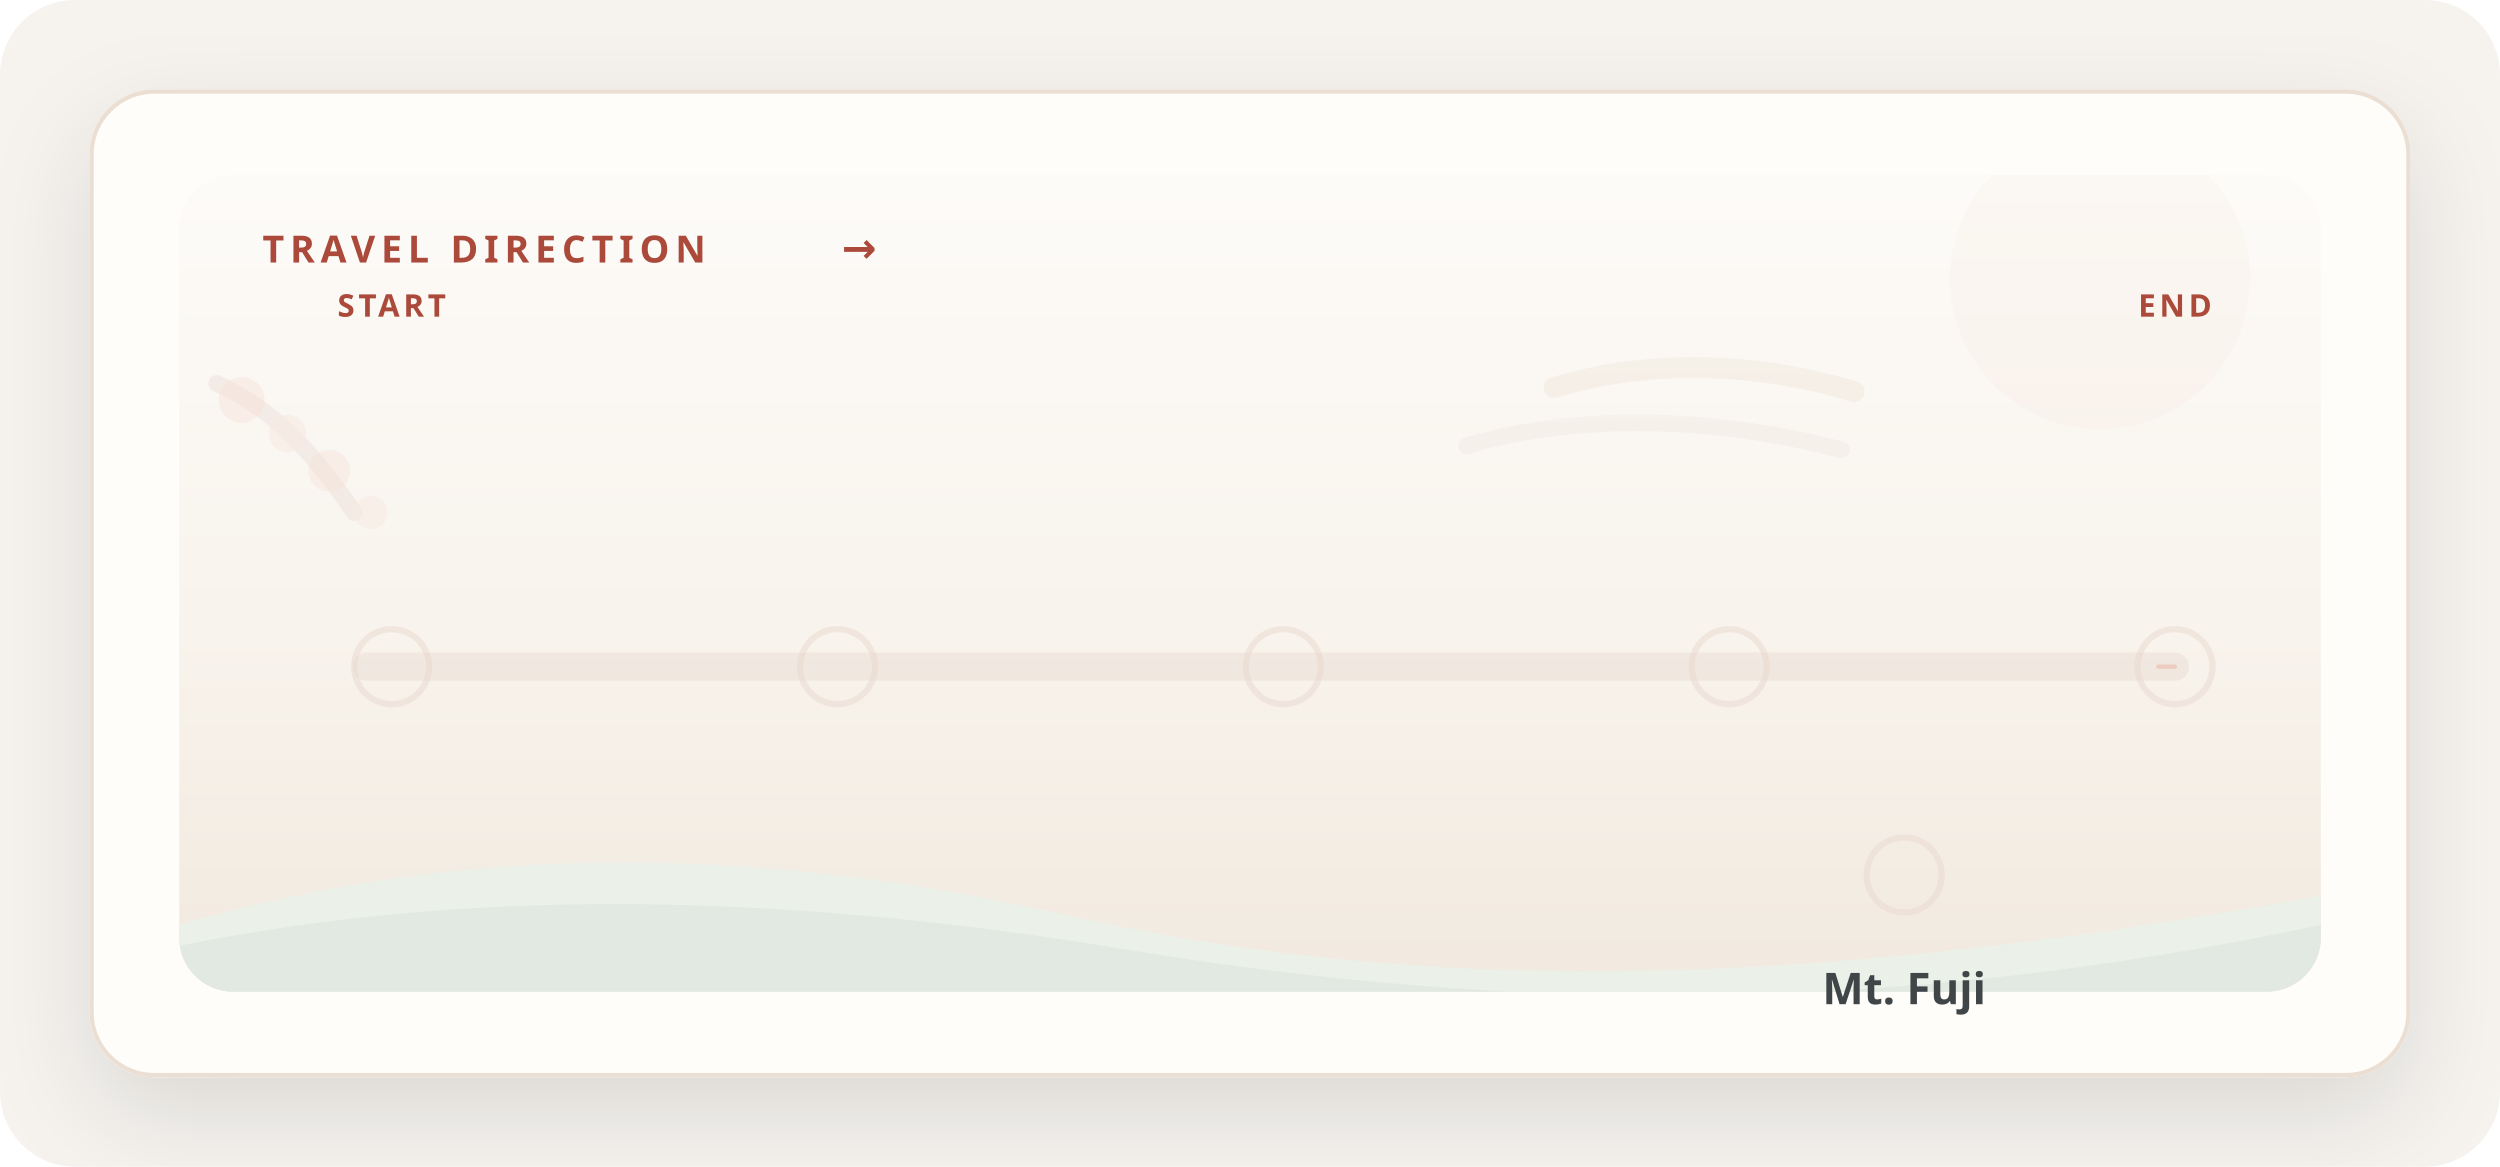
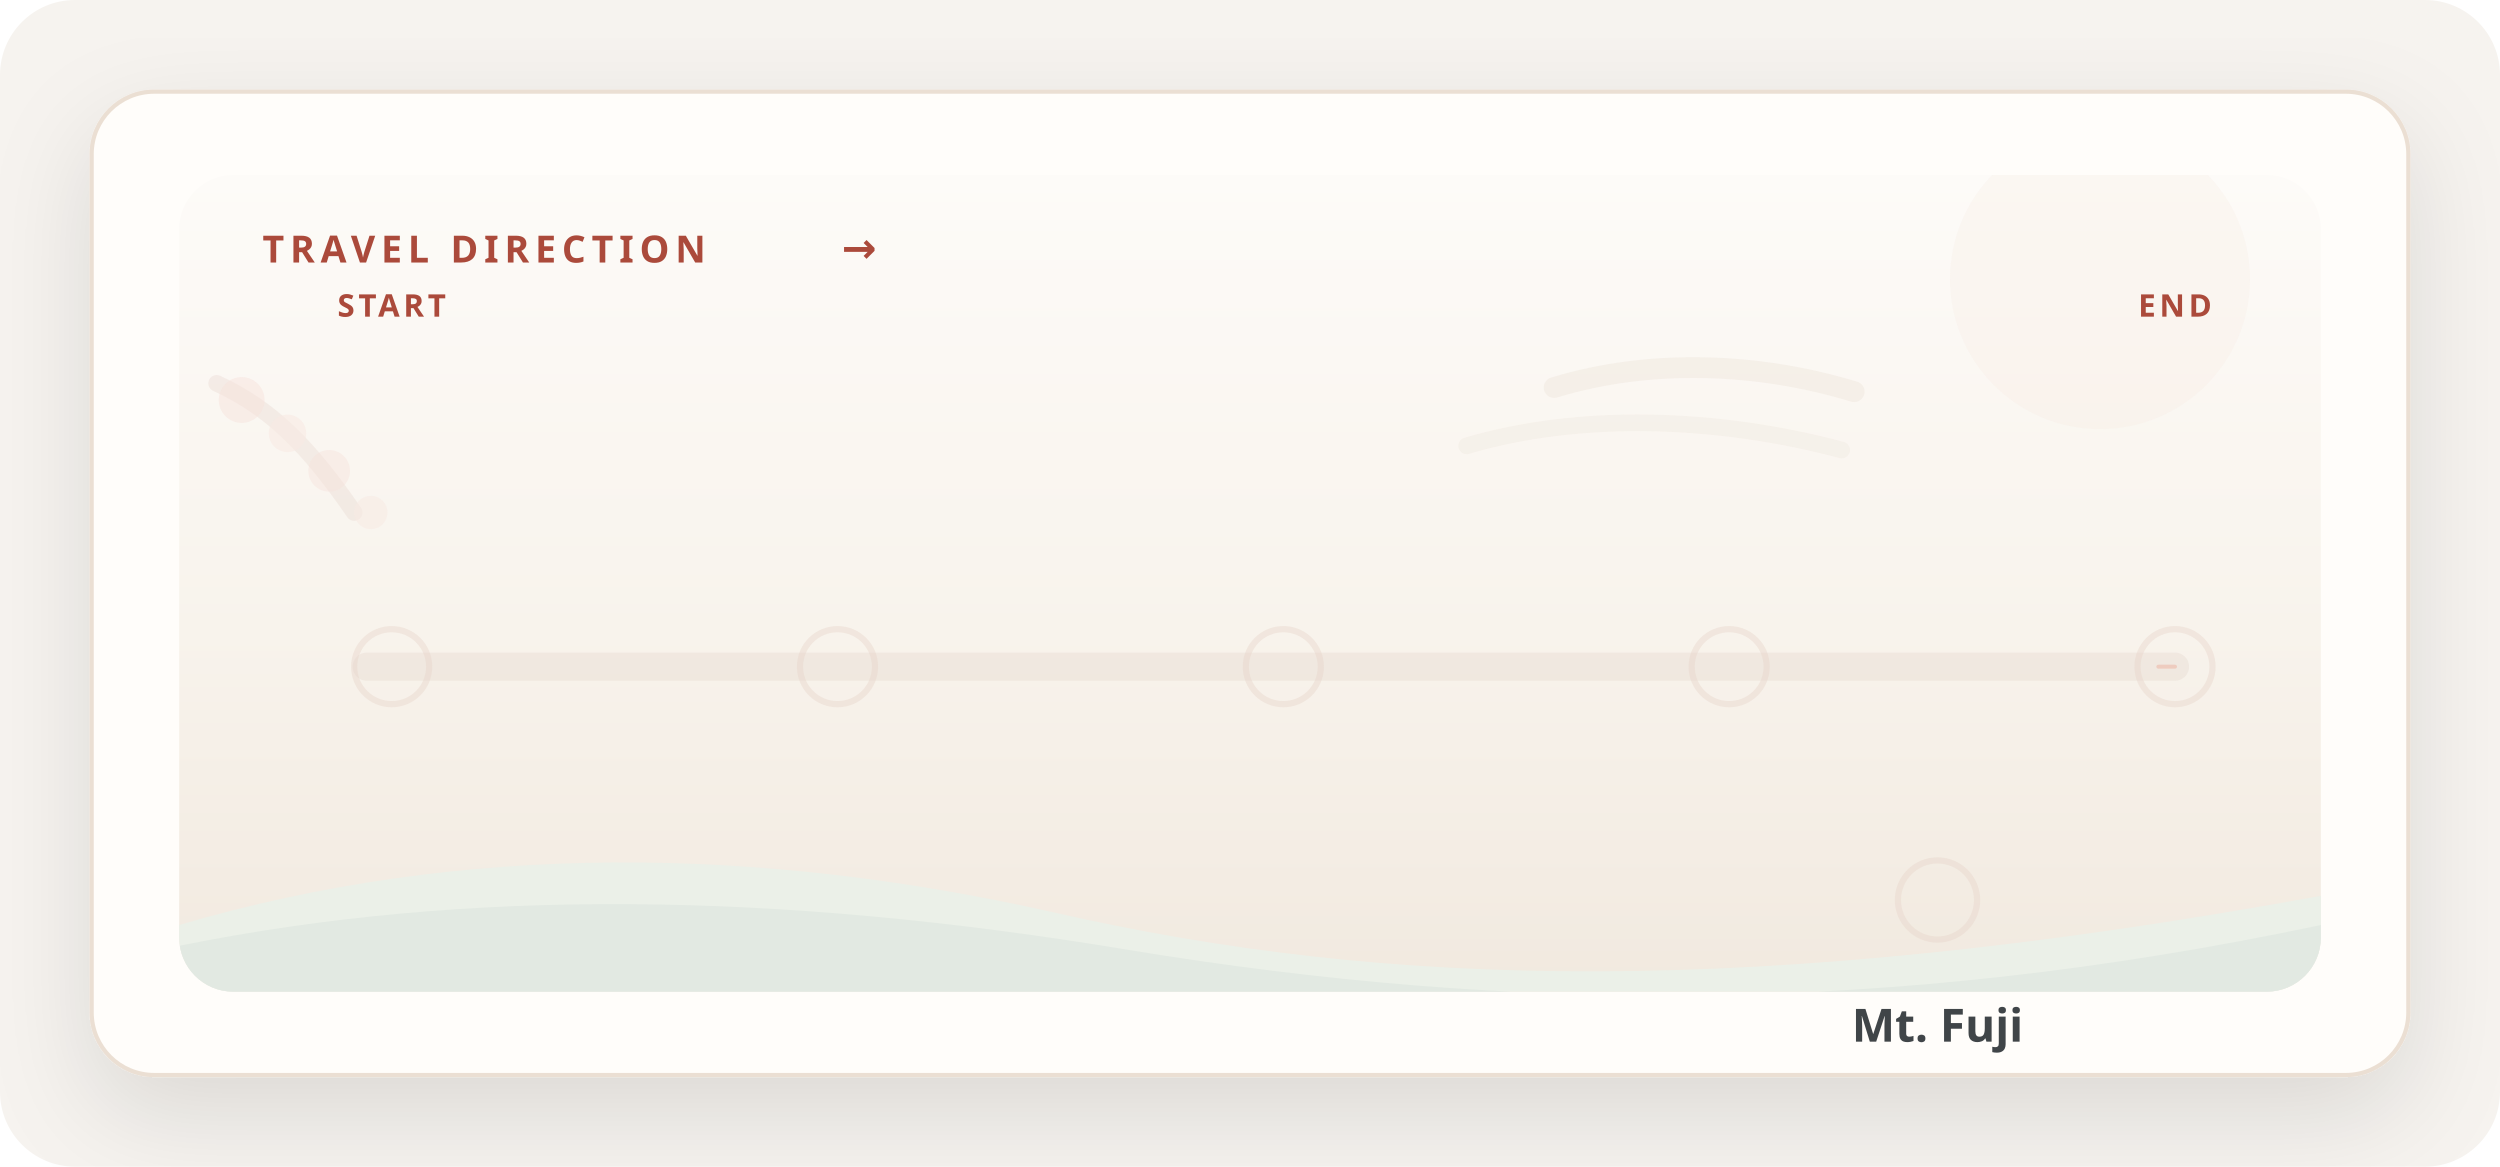
<svg xmlns="http://www.w3.org/2000/svg" viewBox="0 0 1200 560" role="img" aria-labelledby="title desc">
  <defs>
    <filter id="panelShadow" x="-14%" y="-14%" width="128%" height="128%">
      <feDropShadow dx="0" dy="18" stdDeviation="24" flood-color="#281d18" flood-opacity="0.11" />
    </filter>
    <linearGradient id="panelSky" x1="0" y1="0" x2="0" y2="1">
      <stop offset="0%" stop-color="#fdfbf8" />
      <stop offset="56%" stop-color="#f8f3ec" />
      <stop offset="100%" stop-color="#f1e9df" />
    </linearGradient>
    <linearGradient id="trackTint" x1="0" y1="0" x2="1" y2="0">
      <stop offset="0%" stop-color="#ab4a3b" />
      <stop offset="100%" stop-color="#ba5849" />
    </linearGradient>
    <clipPath id="panelClip">
      <rect x="86" y="84" width="1028" height="392" rx="26" />
    </clipPath>
    <style>
      .scene,
      .route-static,
      .tooltip,
      .stop-label {
        pointer-events: none;
      }

      .interactive {
        cursor: pointer;
      }

      .hit-area {
        fill: transparent;
        pointer-events: all;
      }

      .node,
      .node-halo,
      .route-main-animated,
      .progress-segment,
      .node-progress-track,
      .node-progress,
      .tooltip-ui,
      .branch-line,
      .fuji-node,
      .fuji-label {
        transition:
          opacity 180ms ease,
          fill 180ms ease,
          stroke 180ms ease,
          transform 180ms ease;
        transform-box: fill-box;
        transform-origin: center;
      }

      .progress-segment,
      .node-progress-track,
      .node-progress {
        fill: none;
      }

      .node-halo {
        opacity: 0;
      }

      .progress-segment {
        opacity: 0;
        stroke: #8e352b;
-         stroke-width: 7.6;
+         stroke-width: 7.2;
        stroke-linecap: round;
        stroke-linejoin: round;
      }

      .progress-segment--branch {
-         stroke-width: 3.3;
+         stroke-width: 3;
        stroke-dasharray: 6 8;
      }

      .progress-segment.is-complete {
        opacity: 1;
      }

      .route-stop .node-progress-track {
        opacity: 0.4;
        stroke: #e6d3c8;
        stroke-width: 3;
      }

      .route-stop .node-progress {
        opacity: 0;
        stroke: #8e352b;
        stroke-width: 3;
        stroke-linecap: round;
      }

      .route-stop.has-progress .node-progress {
        opacity: 1;
      }

      .route-stop.has-progress .node,
      .route-stop.has-progress .fuji-node {
        fill: #9e4335;
      }

      .route-stop.is-complete .node,
      .route-stop.is-complete .fuji-node {
        fill: #8e352b;
      }

      .route-stop.is-warning .node,
      .route-stop.is-warning .fuji-node {
        fill: #c28a43;
      }

      .route-stop.is-warning .node-progress {
        stroke: #c28a43;
      }

      .route-stop.is-locked .node,
      .route-stop.is-locked .fuji-node {
        fill: #d7cbc2;
      }

      .route-stop.is-locked .node-progress-track {
        opacity: 0.24;
      }

      .route-stop.is-current .node-halo {
        opacity: 0.12;
        transform: scale(1.16);
      }

      .route-main-animated {
        stroke-dasharray: 860;
        stroke-dashoffset: 860;
        animation: routeDraw 1280ms cubic-bezier(0.22, 1, 0.36, 1) 180ms forwards;
      }

      .branch-line {
        opacity: 0;
        animation: routeBranchReveal 460ms cubic-bezier(0.22, 1, 0.36, 1) 1120ms forwards;
      }

      .route-arrow {
        opacity: 0;
        animation: routeArrowIn 240ms ease forwards;
      }

      .route-arrow--1 {
        animation-delay: 880ms;
      }

      .route-arrow--2 {
        animation-delay: 980ms;
      }

      .route-arrow--3 {
        animation-delay: 1080ms;
      }

      .route-arrow--4 {
        animation-delay: 1180ms;
      }

      .node,
      .fuji-node {
        opacity: 0;
        animation: routeNodeIn 280ms cubic-bezier(0.22, 1, 0.36, 1) forwards;
      }

      .node--1 {
        animation-delay: 980ms;
      }

      .node--2 {
        animation-delay: 1060ms;
      }

      .node--3 {
        animation-delay: 1140ms;
      }

      .node--4 {
        animation-delay: 1220ms;
      }

      .node--5 {
        animation-delay: 1300ms;
      }

      .node--fuji {
        animation-delay: 1420ms;
      }

      .tooltip-ui {
        opacity: 0;
-         transform: translateY(8px);
+         transform: translateY(8px) scale(0.98);
+         filter: drop-shadow(0 14px 20px rgba(53, 35, 28, 0.12));
      }

      .interactive:hover .node,
-       .interactive:active .node {
+       .interactive:active .node,
+       .interactive:focus .node {
        fill: #8e352b;
        transform: scale(1.12);
      }

      .interactive:hover .node-halo,
-       .interactive:active .node-halo {
+       .interactive:active .node-halo,
+       .interactive:focus .node-halo {
        opacity: 0.18;
        transform: scale(1.28);
      }

      .interactive:hover .tooltip-ui,
-       .interactive:active .tooltip-ui {
+       .interactive:active .tooltip-ui,
+       .interactive:focus .tooltip-ui {
        opacity: 1;
-         transform: translateY(0);
+         transform: translateY(0) scale(1);
      }

      .branch-cluster:hover .branch-line,
      .branch-cluster:active .branch-line {
        stroke: #8e352b;
        opacity: 1;
      }

      .branch-cluster:hover .fuji-node,
      .branch-cluster:hover .fuji-label,
      .branch-cluster:active .fuji-node,
      .branch-cluster:active .fuji-label {
        stroke: #8e352b;
        fill: #8e352b;
      }

      .branch-cluster:hover .fuji-label,
      .branch-cluster:active .fuji-label {
        transform: translateY(-2px);
      }

      .branch-cluster:hover .fuji-label,
      .branch-cluster:active .fuji-label {
        fill: #8e352b;
      }

      .route-stop.is-celebrating .node,
      .route-stop.is-celebrating .fuji-node,
      .progress-segment.is-celebrating {
        animation-duration: 860ms;
        animation-timing-function: cubic-bezier(0.22, 1, 0.36, 1);
      }

      .route-stop.is-celebrating .node,
      .route-stop.is-celebrating .fuji-node {
        animation-name: routeStopCelebrate;
      }

      .route-stop.is-celebrating .node-progress {
        animation: routeRingCelebrate 860ms cubic-bezier(0.22, 1, 0.36, 1);
      }

      .progress-segment.is-celebrating {
        animation-name: routeSegmentCelebrate;
      }

      @keyframes routeDraw {
        to {
          stroke-dashoffset: 0;
        }
      }

      @keyframes routeBranchReveal {
        from {
          opacity: 0;
          transform: translateY(-4px);
        }

        to {
          opacity: 0.92;
          transform: translateY(0);
        }
      }

      @keyframes routeArrowIn {
        from {
          opacity: 0;
          transform: translateX(-8px);
        }

        to {
          opacity: 1;
          transform: translateX(0);
        }
      }

      @keyframes routeNodeIn {
        from {
          opacity: 0;
          transform: scale(0.72);
        }

        to {
          opacity: 1;
          transform: scale(1);
        }
      }

      @keyframes routeStopCelebrate {
        0%,
        100% {
          transform: scale(1);
        }

        38% {
          transform: scale(1.22);
        }
      }

      @keyframes routeSegmentCelebrate {
        0%,
        100% {
          opacity: 1;
          stroke-width: 9;
        }

        38% {
          opacity: 1;
          stroke-width: 12;
        }
      }

      @keyframes routeRingCelebrate {
        0%,
        100% {
          opacity: 1;
          stroke-width: 3;
        }

        38% {
          opacity: 1;
          stroke-width: 5;
        }
      }
    </style>
  </defs>
  <rect width="1200" height="560" rx="36" fill="#f6f3ef" />
  <g filter="url(#panelShadow)">
    <rect x="44" y="44" width="1112" height="472" rx="30" fill="#fffdfa" stroke="#ebdfd3" stroke-width="2" />
  </g>
  <g clip-path="url(#panelClip)" class="scene">
    <rect x="86" y="84" width="1028" height="392" rx="26" fill="url(#panelSky)" />
    <circle cx="1008" cy="134" r="72" fill="#f1dcd3" opacity="0.16" />
    <path d="M86 444C222 404 364 406 506 438C664 474 840 480 1114 430V476H86Z" fill="#ebf0e8" />
    <path d="M86 454C224 426 374 428 542 456C724 486 906 488 1114 444V476H86Z" fill="#e2e9e2" />
    <path d="M104 184C130 196 148 214 170 246" fill="none" stroke="#d5b7ae" stroke-width="8" stroke-linecap="round" opacity="0.18" />
    <circle cx="116" cy="192" r="11" fill="#f6e1db" opacity="0.48" />
    <circle cx="138" cy="208" r="9" fill="#f8e9e3" opacity="0.56" />
    <circle cx="158" cy="226" r="10" fill="#f6e1db" opacity="0.44" />
    <circle cx="178" cy="246" r="8" fill="#f8e9e3" opacity="0.52" />
    <path d="M746 186C792 172 844 174 890 188" fill="none" stroke="#ebe1d6" stroke-width="10" stroke-linecap="round" opacity="0.36" />
    <path d="M704 214C758 198 824 200 884 216" fill="none" stroke="#ebe1d6" stroke-width="8" stroke-linecap="round" opacity="0.28" />
  </g>
  <g class="route-static" font-family="'Avenir Next', 'Hiragino Sans', sans-serif">
    <text x="126" y="126" fill="#ab4a3b" font-size="18" font-weight="700" letter-spacing="2.8">TRAVEL DIRECTION</text>
    <text x="404" y="126" fill="#ab4a3b" font-size="20" font-weight="700">→</text>
    <text x="188" y="152" text-anchor="middle" fill="#ab4a3b" font-size="15" font-weight="700" letter-spacing="1.8">START</text>
    <text x="1044" y="152" text-anchor="middle" fill="#ab4a3b" font-size="15" font-weight="700" letter-spacing="1.8">END</text>
  </g>
  <g class="route-static" fill="none" stroke-linecap="round" stroke-linejoin="round">
    <path d="M176 320H1044" stroke="#b79d90" stroke-width="13.5" opacity="0.12" />
-     <path class="route-main-animated" d="M176 320H1044" stroke="url(#trackTint)" stroke-width="6.8" />
-     <path class="route-main-animated" d="M176 320H1044" stroke="#eb9a84" stroke-width="2.1" opacity="0.36" />
+     <path class="route-main-animated" d="M176 320H1044" stroke="url(#trackTint)" stroke-width="6.4" />
+     <path class="route-main-animated" d="M176 320H1044" stroke="#eb9a84" stroke-width="1.9" opacity="0.36" />
    <path id="route-progress-kyoto" class="progress-segment" d="M188 320H402" />
    <path id="route-progress-odawara" class="progress-segment" d="M402 320H616" />
    <path id="route-progress-hakone" class="progress-segment" d="M616 320H830" />
    <path id="route-progress-tokyo" class="progress-segment" d="M830 320H1044" />
-     <path class="route-arrow route-arrow--1" d="M285 312L294 320L285 328" stroke="#8e352b" stroke-width="3.4" />
-     <path class="route-arrow route-arrow--2" d="M499 312L508 320L499 328" stroke="#8e352b" stroke-width="3.4" />
-     <path class="route-arrow route-arrow--3" d="M713 312L722 320L713 328" stroke="#8e352b" stroke-width="3.4" />
-     <path class="route-arrow route-arrow--4" d="M927 312L936 320L927 328" stroke="#8e352b" stroke-width="3.4" />
+     <path class="route-arrow route-arrow--1" d="M286 313L294 320L286 327" stroke="#8e352b" stroke-width="3.1" />
+     <path class="route-arrow route-arrow--2" d="M500 313L508 320L500 327" stroke="#8e352b" stroke-width="3.1" />
+     <path class="route-arrow route-arrow--3" d="M714 313L722 320L714 327" stroke="#8e352b" stroke-width="3.1" />
+     <path class="route-arrow route-arrow--4" d="M928 313L936 320L928 327" stroke="#8e352b" stroke-width="3.1" />
  </g>
  <g class="interactive route-stop" id="route-stop-osaka" data-scroll-day="1" tabindex="0" role="link" aria-label="Open Day 1 checklist" transform="translate(188 320)">
-     <circle class="hit-area" r="40" />
+     <circle class="hit-area" r="46" />
    <g transform="translate(-81 -112)">
      <g class="tooltip-ui tooltip">
        <rect x="0" y="0" width="162" height="58" rx="18" fill="#fff8f3" stroke="#e2c6b8" stroke-width="1.4" />
        <path d="M75 58L81 66L87 58Z" fill="#fff8f3" stroke="#e2c6b8" stroke-width="1.4" stroke-linejoin="round" />
        <text x="81" y="24" text-anchor="middle" fill="#2b2f31" font-family="'Avenir Next', 'Hiragino Sans', sans-serif" font-size="18" font-weight="600">Osaka</text>
        <text x="81" y="42" text-anchor="middle" fill="#6b7374" font-family="'Avenir Next', 'Hiragino Sans', sans-serif" font-size="12.5" font-weight="600">Days 1 &amp; 3 · city base</text>
      </g>
    </g>
    <circle class="node-progress-track" r="18" />
    <circle class="node-progress" r="18" data-circumference="113.097" stroke-dasharray="113.097" stroke-dashoffset="113.097" transform="rotate(-90)" />
    <circle class="node-halo" r="23.5" fill="#ab4a3b" />
    <circle class="node node--1" r="12.7" fill="#b25041" stroke="#fffdfa" stroke-width="4" />
  </g>
  <g class="interactive route-stop" id="route-stop-kyoto" data-scroll-day="2" tabindex="0" role="link" aria-label="Open Day 2 checklist" transform="translate(402 320)">
-     <circle class="hit-area" r="40" />
+     <circle class="hit-area" r="46" />
    <g transform="translate(-85 -112)">
      <g class="tooltip-ui tooltip">
        <rect x="0" y="0" width="170" height="58" rx="18" fill="#fff8f3" stroke="#e2c6b8" stroke-width="1.4" />
        <path d="M79 58L85 66L91 58Z" fill="#fff8f3" stroke="#e2c6b8" stroke-width="1.4" stroke-linejoin="round" />
        <text x="85" y="24" text-anchor="middle" fill="#2b2f31" font-family="'Avenir Next', 'Hiragino Sans', sans-serif" font-size="18" font-weight="600">Kyoto</text>
        <text x="85" y="42" text-anchor="middle" fill="#6b7374" font-family="'Avenir Next', 'Hiragino Sans', sans-serif" font-size="12.5" font-weight="600">Day 2 · temples &amp; nature</text>
      </g>
    </g>
    <circle class="node-progress-track" r="18" />
    <circle class="node-progress" r="18" data-circumference="113.097" stroke-dasharray="113.097" stroke-dashoffset="113.097" transform="rotate(-90)" />
    <circle class="node-halo" r="23" fill="#ab4a3b" />
    <circle class="node node--2" r="12.4" fill="#b25041" stroke="#fffdfa" stroke-width="4" />
  </g>
  <g class="interactive route-stop" id="route-stop-odawara" data-scroll-day="4" tabindex="0" role="link" aria-label="Open Day 4 checklist" transform="translate(616 320)">
-     <circle class="hit-area" r="38" />
+     <circle class="hit-area" r="42" />
    <g transform="translate(-85 -112)">
      <g class="tooltip-ui tooltip">
        <rect x="0" y="0" width="170" height="58" rx="18" fill="#fff8f3" stroke="#e2c6b8" stroke-width="1.4" />
        <path d="M79 58L85 66L91 58Z" fill="#fff8f3" stroke="#e2c6b8" stroke-width="1.4" stroke-linejoin="round" />
        <text x="85" y="24" text-anchor="middle" fill="#2b2f31" font-family="'Avenir Next', 'Hiragino Sans', sans-serif" font-size="18" font-weight="600">Odawara</text>
        <text x="85" y="42" text-anchor="middle" fill="#6b7374" font-family="'Avenir Next', 'Hiragino Sans', sans-serif" font-size="12.5" font-weight="600">Day 4 · transfer stop</text>
      </g>
    </g>
    <circle class="node-progress-track" r="18" />
    <circle class="node-progress" r="18" data-circumference="113.097" stroke-dasharray="113.097" stroke-dashoffset="113.097" transform="rotate(-90)" />
    <circle class="node-halo" r="21" fill="#ab4a3b" />
    <circle class="node node--3" r="10.9" fill="#b25041" stroke="#fffdfa" stroke-width="4" />
  </g>
  <g class="branch-cluster">
-     <path class="branch-line" d="M830 332C836 378 868 404 914 420" fill="none" stroke="#d0a08f" stroke-width="3.1" stroke-dasharray="6 8" stroke-linecap="round" stroke-linejoin="round" opacity="0.92" />
-     <path id="route-progress-fuji" class="progress-segment progress-segment--branch" d="M830 332C836 378 868 404 914 420" />
+     <path class="branch-line" d="M830 332C840 382 882 414 930 432" fill="none" stroke="#d0a08f" stroke-width="2.9" stroke-dasharray="6 8" stroke-linecap="round" stroke-linejoin="round" opacity="0.92" />
+     <path id="route-progress-fuji" class="progress-segment progress-segment--branch" d="M830 332C840 382 882 414 930 432" />
    <g class="interactive route-stop" id="route-stop-hakone" data-scroll-day="4" tabindex="0" role="link" aria-label="Open Day 4 checklist" transform="translate(830 320)">
-       <circle class="hit-area" r="41" />
+       <circle class="hit-area" r="46" />
      <g transform="translate(-93 -112)">
        <g class="tooltip-ui tooltip">
          <rect x="0" y="0" width="186" height="58" rx="18" fill="#fff8f3" stroke="#e2c6b8" stroke-width="1.4" />
          <path d="M87 58L93 66L99 58Z" fill="#fff8f3" stroke="#e2c6b8" stroke-width="1.4" stroke-linejoin="round" />
          <text x="93" y="24" text-anchor="middle" fill="#2b2f31" font-family="'Avenir Next', 'Hiragino Sans', sans-serif" font-size="18" font-weight="600">Hakone</text>
          <text x="93" y="42" text-anchor="middle" fill="#6b7374" font-family="'Avenir Next', 'Hiragino Sans', sans-serif" font-size="12.5" font-weight="600">Days 4 &amp; 5 · scenic stay</text>
        </g>
      </g>
      <circle class="node-progress-track" r="18" />
      <circle class="node-progress" r="18" data-circumference="113.097" stroke-dasharray="113.097" stroke-dashoffset="113.097" transform="rotate(-90)" />
      <circle class="node-halo" r="22.5" fill="#ab4a3b" />
      <circle class="node node--4" r="12.1" fill="#b25041" stroke="#fffdfa" stroke-width="4" />
    </g>
-     <g class="interactive route-stop fuji-group" id="route-stop-fuji" data-scroll-day="6" tabindex="0" role="link" aria-label="Open Day 6 checklist" transform="translate(914 420)">
-       <circle class="hit-area" r="40" />
-       <g transform="translate(-88 -110)">
+     <g class="interactive route-stop fuji-group" id="route-stop-fuji" data-scroll-day="6" tabindex="0" role="link" aria-label="Open Day 6 checklist" transform="translate(930 432)">
+       <circle class="hit-area" r="44" />
+       <g transform="translate(-94 -114)">
        <g class="tooltip-ui tooltip">
-           <rect x="0" y="0" width="176" height="58" rx="18" fill="#fff8f3" stroke="#e2c6b8" stroke-width="1.4" />
-           <path d="M82 58L88 66L94 58Z" fill="#fff8f3" stroke="#e2c6b8" stroke-width="1.4" stroke-linejoin="round" />
-           <text x="88" y="24" text-anchor="middle" fill="#2b2f31" font-family="'Avenir Next', 'Hiragino Sans', sans-serif" font-size="18" font-weight="600">Mt. Fuji</text>
-           <text x="88" y="42" text-anchor="middle" fill="#6b7374" font-family="'Avenir Next', 'Hiragino Sans', sans-serif" font-size="12.5" font-weight="600">Day 6 · scenic branch</text>
+           <rect x="0" y="0" width="188" height="58" rx="18" fill="#fff8f3" stroke="#e2c6b8" stroke-width="1.4" />
+           <path d="M88 58L94 66L100 58Z" fill="#fff8f3" stroke="#e2c6b8" stroke-width="1.4" stroke-linejoin="round" />
+           <text x="94" y="24" text-anchor="middle" fill="#2b2f31" font-family="'Avenir Next', 'Hiragino Sans', sans-serif" font-size="18" font-weight="600">Mt. Fuji</text>
+           <text x="94" y="42" text-anchor="middle" fill="#6b7374" font-family="'Avenir Next', 'Hiragino Sans', sans-serif" font-size="12.5" font-weight="600">Day 6 · scenic highlight</text>
        </g>
      </g>
-       <circle class="node-progress-track" r="18" />
-       <circle class="node-progress" r="18" data-circumference="113.097" stroke-dasharray="113.097" stroke-dashoffset="113.097" transform="rotate(-90)" />
-       <circle class="node-halo" r="23" fill="#d0a08f" />
-       <circle class="fuji-node node--fuji" r="12.4" fill="#d0a08f" stroke="#fffdfa" stroke-width="4" />
-       <text class="fuji-label" x="0" y="62" text-anchor="middle" fill="#404548" font-family="'Avenir Next', 'Hiragino Sans', sans-serif" font-size="21" font-weight="600">Mt. Fuji</text>
+       <circle class="node-progress-track" r="19" />
+       <circle class="node-progress" r="19" data-circumference="119.381" stroke-dasharray="119.381" stroke-dashoffset="119.381" transform="rotate(-90)" />
+       <circle class="node-halo" r="25.5" fill="#d0a08f" />
+       <circle class="fuji-node node--fuji" r="14.2" fill="#d0a08f" stroke="#fffdfa" stroke-width="4" />
+       <text class="fuji-label" x="0" y="68" text-anchor="middle" fill="#404548" font-family="'Avenir Next', 'Hiragino Sans', sans-serif" font-size="22" font-weight="600">Mt. Fuji</text>
    </g>
  </g>
  <g class="interactive route-stop" id="route-stop-tokyo" data-scroll-day="7" tabindex="0" role="link" aria-label="Open Day 7 checklist" transform="translate(1044 320)">
-     <circle class="hit-area" r="40" />
+     <circle class="hit-area" r="46" />
    <g transform="translate(-88 -112)">
      <g class="tooltip-ui tooltip">
        <rect x="0" y="0" width="176" height="58" rx="18" fill="#fff8f3" stroke="#e2c6b8" stroke-width="1.4" />
        <path d="M82 58L88 66L94 58Z" fill="#fff8f3" stroke="#e2c6b8" stroke-width="1.4" stroke-linejoin="round" />
        <text x="88" y="24" text-anchor="middle" fill="#2b2f31" font-family="'Avenir Next', 'Hiragino Sans', sans-serif" font-size="18" font-weight="600">Tokyo</text>
        <text x="88" y="42" text-anchor="middle" fill="#6b7374" font-family="'Avenir Next', 'Hiragino Sans', sans-serif" font-size="12.5" font-weight="600">Days 7-9 · final stretch</text>
      </g>
    </g>
    <circle class="node-progress-track" r="18" />
    <circle class="node-progress" r="18" data-circumference="113.097" stroke-dasharray="113.097" stroke-dashoffset="113.097" transform="rotate(-90)" />
    <circle class="node-halo" r="23.5" fill="#ab4a3b" />
    <circle class="node node--5" r="12.8" fill="#b25041" stroke="#fffdfa" stroke-width="4" />
  </g>
</svg>
